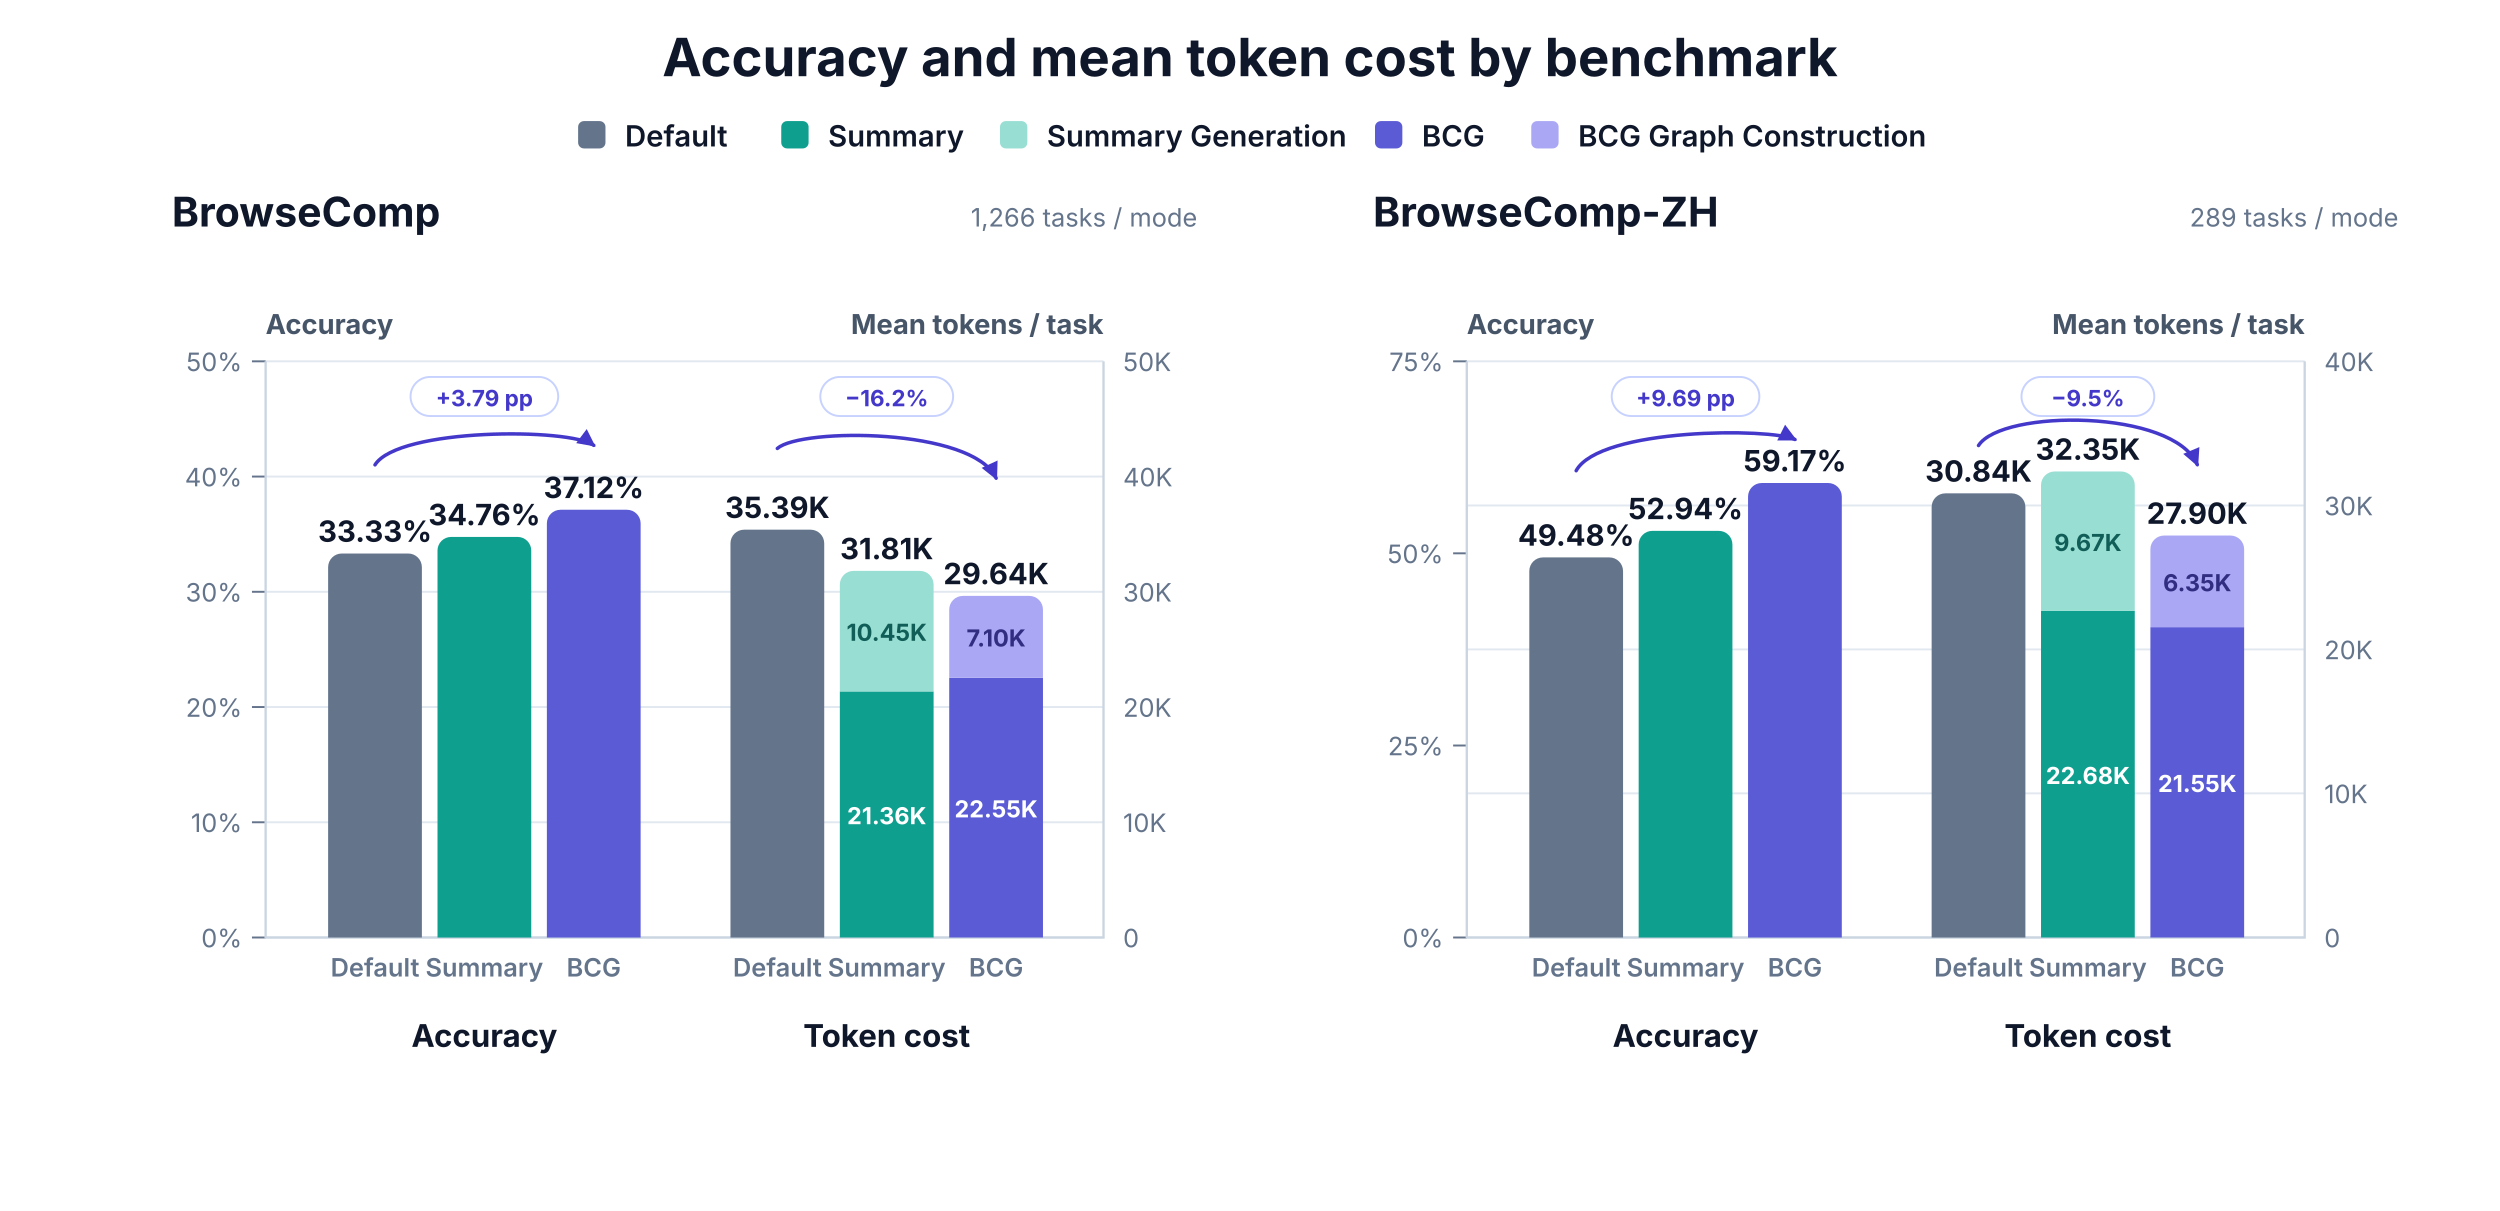
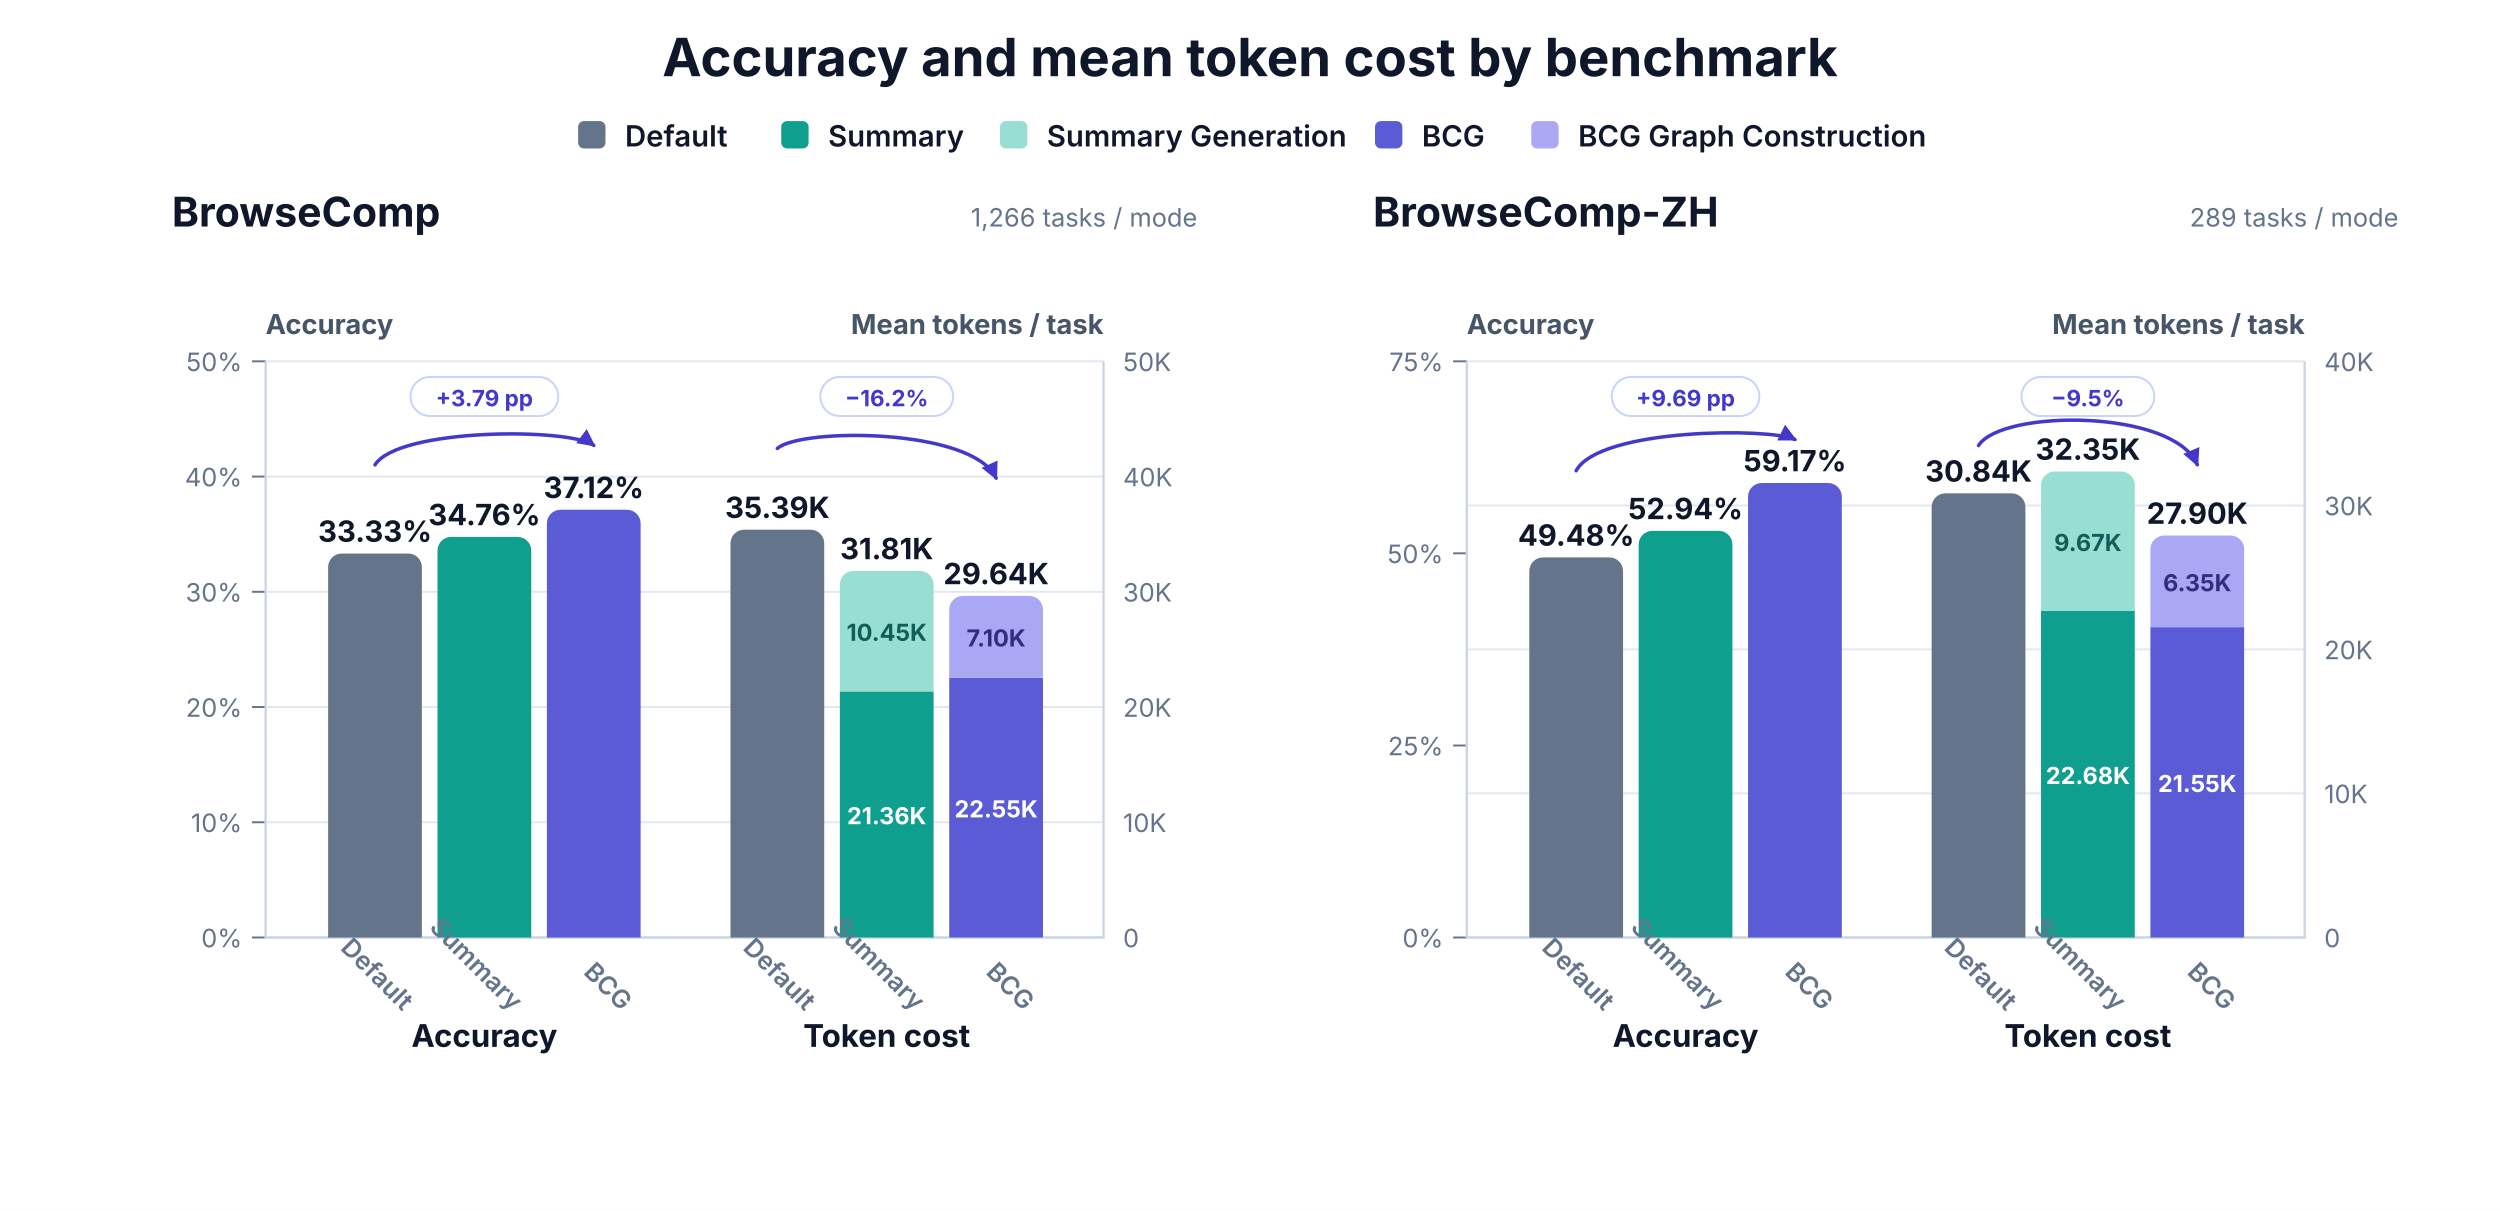
<svg xmlns="http://www.w3.org/2000/svg" width="1280" height="620" viewBox="0 0 1280 620" role="img" aria-labelledby="title desc">
  <rect width="1280" height="620" fill="#ffffff" />
  <g font-family="Inter,Arial,sans-serif">
    <defs>
      <marker id="improvement-arrow" viewBox="0 0 8 8" refX="7" refY="4" markerWidth="5" markerHeight="5" orient="auto">
        <path d="M0 0L8 4L0 8Z" fill="#4338ca" />
      </marker>
    </defs>
    <text x="640" y="39" text-anchor="middle" fill="#0f172a" font-size="27" font-weight="700">Accuracy and mean token cost by benchmark</text>
    <rect x="296" y="62" width="14" height="14" rx="3" fill="#64748b" />
    <text x="320" y="75" fill="#0f172a" font-size="15" font-weight="600">Default</text>
    <rect x="400" y="62" width="14" height="14" rx="3" fill="#0f9f8f" />
    <text x="424" y="75" fill="#0f172a" font-size="15" font-weight="600">Summary</text>
    <rect x="512" y="62" width="14" height="14" rx="3" fill="#99ded3" />
    <text x="536" y="75" fill="#0f172a" font-size="15" font-weight="600">Summary Generation</text>
    <rect x="704" y="62" width="14" height="14" rx="3" fill="#5b5bd6" />
    <text x="728" y="75" fill="#0f172a" font-size="15" font-weight="600">BCG</text>
    <rect x="784" y="62" width="14" height="14" rx="3" fill="#aaa8f4" />
    <text x="808" y="75" fill="#0f172a" font-size="15" font-weight="600">BCG Graph Construction</text>
    <text x="88" y="116" fill="#0f172a" font-size="21" font-weight="700">BrowseComp</text>
    <text x="613" y="116" text-anchor="end" fill="#64748b" font-size="13">1,266 tasks / mode</text>
    <text x="136.0" y="171" fill="#475569" font-size="14" font-weight="700">Accuracy</text>
    <text x="565.0" y="171" text-anchor="end" fill="#475569" font-size="14" font-weight="700">Mean tokens / task</text>
    <path d="M136.0 480.0H565.0" stroke="#e2e8f0" stroke-width="1" />
    <text x="575.0" y="485.0" fill="#64748b" font-size="13">0</text>
    <path d="M136.0 421.0H565.0" stroke="#e2e8f0" stroke-width="1" />
    <text x="575.0" y="426.0" fill="#64748b" font-size="13">10K</text>
    <path d="M136.0 362.0H565.0" stroke="#e2e8f0" stroke-width="1" />
    <text x="575.0" y="367.0" fill="#64748b" font-size="13">20K</text>
    <path d="M136.0 303.0H565.0" stroke="#e2e8f0" stroke-width="1" />
    <text x="575.0" y="308.0" fill="#64748b" font-size="13">30K</text>
    <path d="M136.0 244.0H565.0" stroke="#e2e8f0" stroke-width="1" />
    <text x="575.0" y="249.0" fill="#64748b" font-size="13">40K</text>
    <path d="M136.0 185.0H565.0" stroke="#e2e8f0" stroke-width="1" />
    <text x="575.0" y="190.0" fill="#64748b" font-size="13">50K</text>
    <path d="M129.0 480.0H136.0" stroke="#64748b" stroke-width="1" />
    <text x="124.0" y="485.0" text-anchor="end" fill="#64748b" font-size="13">0%</text>
    <path d="M129.0 421.0H136.0" stroke="#64748b" stroke-width="1" />
    <text x="124.0" y="426.0" text-anchor="end" fill="#64748b" font-size="13">10%</text>
    <path d="M129.0 362.0H136.0" stroke="#64748b" stroke-width="1" />
    <text x="124.0" y="367.0" text-anchor="end" fill="#64748b" font-size="13">20%</text>
    <path d="M129.0 303.0H136.0" stroke="#64748b" stroke-width="1" />
    <text x="124.0" y="308.0" text-anchor="end" fill="#64748b" font-size="13">30%</text>
    <path d="M129.0 244.0H136.0" stroke="#64748b" stroke-width="1" />
    <text x="124.0" y="249.0" text-anchor="end" fill="#64748b" font-size="13">40%</text>
    <path d="M129.0 185.0H136.0" stroke="#64748b" stroke-width="1" />
    <text x="124.0" y="190.0" text-anchor="end" fill="#64748b" font-size="13">50%</text>
    <path d="M136.0 185.0V480.0H565.0V185.0" fill="none" stroke="#cbd5e1" stroke-width="1.2" />
    <path d="M168.0 480.0V290.4a7 7 0 0 1 7 -7h34.0a7 7 0 0 1 7 7V480.0Z" fill="#64748b" />
    <text x="192.0" y="277.4" text-anchor="middle" fill="#0f172a" font-size="15" font-weight="700">33.33%</text>
-     <text x="192.0" y="500" text-anchor="middle" fill="#64748b" font-size="13" font-weight="600">Default</text>
+     <text x="206.0" y="518.0" text-anchor="end" transform="rotate(45 206.0 518.0)" fill="#64748b" font-size="13" font-weight="600">Default</text>
    <path d="M224.0 480.0V281.9a7 7 0 0 1 7 -7h34.0a7 7 0 0 1 7 7V480.0Z" fill="#0f9f8f" />
    <text x="248.0" y="268.9" text-anchor="middle" fill="#0f172a" font-size="15" font-weight="700">34.76%</text>
-     <text x="248.0" y="500" text-anchor="middle" fill="#64748b" font-size="13" font-weight="600">Summary</text>
+     <text x="262.0" y="518.0" text-anchor="end" transform="rotate(45 262.0 518.0)" fill="#64748b" font-size="13" font-weight="600">Summary</text>
    <path d="M280.0 480.0V268.0a7 7 0 0 1 7 -7h34.0a7 7 0 0 1 7 7V480.0Z" fill="#5b5bd6" />
    <text x="304.0" y="255.0" text-anchor="middle" fill="#0f172a" font-size="15" font-weight="700">37.12%</text>
-     <text x="304.0" y="500" text-anchor="middle" fill="#64748b" font-size="13" font-weight="600">BCG</text>
+     <text x="318.0" y="518.0" text-anchor="end" transform="rotate(45 318.0 518.0)" fill="#64748b" font-size="13" font-weight="600">BCG</text>
    <path d="M192.0 238.0 C204.0 219.0, 292.0 219.0, 304.0 228.0" fill="none" stroke="#4338ca" stroke-width="1.8" stroke-linecap="round" marker-end="url(#improvement-arrow)" />
    <rect x="210.2" y="193.0" width="75.6" height="20" rx="10" fill="#ffffff" stroke="#c7d2fe" />
    <text x="248.0" y="208.0" text-anchor="middle" fill="#4338ca" font-size="11.5" font-weight="700">+3.79 pp</text>
    <path d="M374.0 480.0V278.2a7 7 0 0 1 7 -7h34.0a7 7 0 0 1 7 7V480.0Z" fill="#64748b" />
    <text x="398.0" y="265.2" text-anchor="middle" fill="#0f172a" font-size="15" font-weight="700">35.39K</text>
-     <text x="398.0" y="500" text-anchor="middle" fill="#64748b" font-size="13" font-weight="600">Default</text>
+     <text x="412.0" y="518.0" text-anchor="end" transform="rotate(45 412.0 518.0)" fill="#64748b" font-size="13" font-weight="600">Default</text>
    <text x="248.0" y="536" text-anchor="middle" fill="#0f172a" font-size="16" font-weight="700">Accuracy</text>
    <text x="454.0" y="536" text-anchor="middle" fill="#0f172a" font-size="16" font-weight="700">Token cost</text>
    <rect x="430.0" y="354.0" width="48.0" height="126.0" fill="#0f9f8f" />
    <path d="M430.0 354.0V299.3a7 7 0 0 1 7 -7h34.0a7 7 0 0 1 7 7V354.0Z" fill="#99ded3" />
    <text x="454.0" y="286.3" text-anchor="middle" fill="#0f172a" font-size="15" font-weight="700">31.81K</text>
    <text x="454.0" y="422.0" text-anchor="middle" fill="#ffffff" font-size="12" font-weight="700">21.36K</text>
    <text x="454.0" y="328.1" text-anchor="middle" fill="#115e59" font-size="12" font-weight="700">10.45K</text>
-     <text x="454.0" y="500" text-anchor="middle" fill="#64748b" font-size="13" font-weight="600">Summary</text>
+     <text x="468.0" y="518.0" text-anchor="end" transform="rotate(45 468.0 518.0)" fill="#64748b" font-size="13" font-weight="600">Summary</text>
    <rect x="486.0" y="347.0" width="48.0" height="133.0" fill="#5b5bd6" />
    <path d="M486.0 347.0V312.1a7 7 0 0 1 7 -7h34.0a7 7 0 0 1 7 7V347.0Z" fill="#aaa8f4" />
    <text x="510.0" y="299.1" text-anchor="middle" fill="#0f172a" font-size="15" font-weight="700">29.64K</text>
    <text x="510.0" y="418.5" text-anchor="middle" fill="#ffffff" font-size="12" font-weight="700">22.55K</text>
    <text x="510.0" y="331.0" text-anchor="middle" fill="#312e81" font-size="12" font-weight="700">7.10K</text>
-     <text x="510.0" y="500" text-anchor="middle" fill="#64748b" font-size="13" font-weight="600">BCG</text>
+     <text x="524.0" y="518.0" text-anchor="end" transform="rotate(45 524.0 518.0)" fill="#64748b" font-size="13" font-weight="600">BCG</text>
    <path d="M398.0 229.6 C410.0 219.0, 498.0 219.0, 510.0 244.8" fill="none" stroke="#4338ca" stroke-width="1.8" stroke-linecap="round" marker-end="url(#improvement-arrow)" />
    <rect x="420.0" y="193.0" width="68.0" height="20" rx="10" fill="#ffffff" stroke="#c7d2fe" />
    <text x="454.0" y="208.0" text-anchor="middle" fill="#4338ca" font-size="11.5" font-weight="700">−16.2%</text>
    <text x="703" y="116" fill="#0f172a" font-size="21" font-weight="700">BrowseComp-ZH</text>
    <text x="1228" y="116" text-anchor="end" fill="#64748b" font-size="13">289 tasks / mode</text>
    <text x="751.0" y="171" fill="#475569" font-size="14" font-weight="700">Accuracy</text>
    <text x="1180.0" y="171" text-anchor="end" fill="#475569" font-size="14" font-weight="700">Mean tokens / task</text>
    <path d="M751.0 480.0H1180.0" stroke="#e2e8f0" stroke-width="1" />
    <text x="1190.0" y="485.0" fill="#64748b" font-size="13">0</text>
    <path d="M751.0 406.2H1180.0" stroke="#e2e8f0" stroke-width="1" />
    <text x="1190.0" y="411.2" fill="#64748b" font-size="13">10K</text>
    <path d="M751.0 332.5H1180.0" stroke="#e2e8f0" stroke-width="1" />
    <text x="1190.0" y="337.5" fill="#64748b" font-size="13">20K</text>
    <path d="M751.0 258.8H1180.0" stroke="#e2e8f0" stroke-width="1" />
    <text x="1190.0" y="263.8" fill="#64748b" font-size="13">30K</text>
    <path d="M751.0 185.0H1180.0" stroke="#e2e8f0" stroke-width="1" />
    <text x="1190.0" y="190.0" fill="#64748b" font-size="13">40K</text>
    <path d="M744.0 480.0H751.0" stroke="#64748b" stroke-width="1" />
    <text x="739.0" y="485.0" text-anchor="end" fill="#64748b" font-size="13">0%</text>
    <path d="M744.0 381.7H751.0" stroke="#64748b" stroke-width="1" />
    <text x="739.0" y="386.7" text-anchor="end" fill="#64748b" font-size="13">25%</text>
    <path d="M744.0 283.3H751.0" stroke="#64748b" stroke-width="1" />
    <text x="739.0" y="288.3" text-anchor="end" fill="#64748b" font-size="13">50%</text>
    <path d="M744.0 185.0H751.0" stroke="#64748b" stroke-width="1" />
    <text x="739.0" y="190.0" text-anchor="end" fill="#64748b" font-size="13">75%</text>
    <path d="M751.0 185.0V480.0H1180.0V185.0" fill="none" stroke="#cbd5e1" stroke-width="1.2" />
    <path d="M783.0 480.0V292.4a7 7 0 0 1 7 -7h34.0a7 7 0 0 1 7 7V480.0Z" fill="#64748b" />
    <text x="807.0" y="279.4" text-anchor="middle" fill="#0f172a" font-size="15" font-weight="700">49.48%</text>
-     <text x="807.0" y="500" text-anchor="middle" fill="#64748b" font-size="13" font-weight="600">Default</text>
+     <text x="821.0" y="518.0" text-anchor="end" transform="rotate(45 821.0 518.0)" fill="#64748b" font-size="13" font-weight="600">Default</text>
    <path d="M839.0 480.0V278.8a7 7 0 0 1 7 -7h34.0a7 7 0 0 1 7 7V480.0Z" fill="#0f9f8f" />
    <text x="863.0" y="265.8" text-anchor="middle" fill="#0f172a" font-size="15" font-weight="700">52.94%</text>
-     <text x="863.0" y="500" text-anchor="middle" fill="#64748b" font-size="13" font-weight="600">Summary</text>
+     <text x="877.0" y="518.0" text-anchor="end" transform="rotate(45 877.0 518.0)" fill="#64748b" font-size="13" font-weight="600">Summary</text>
    <path d="M895.0 480.0V254.3a7 7 0 0 1 7 -7h34.0a7 7 0 0 1 7 7V480.0Z" fill="#5b5bd6" />
    <text x="919.0" y="241.3" text-anchor="middle" fill="#0f172a" font-size="15" font-weight="700">59.17%</text>
-     <text x="919.0" y="500" text-anchor="middle" fill="#64748b" font-size="13" font-weight="600">BCG</text>
+     <text x="933.0" y="518.0" text-anchor="end" transform="rotate(45 933.0 518.0)" fill="#64748b" font-size="13" font-weight="600">BCG</text>
    <path d="M807.0 241.0 C819.0 219.0, 907.0 219.0, 919.0 225.0" fill="none" stroke="#4338ca" stroke-width="1.8" stroke-linecap="round" marker-end="url(#improvement-arrow)" />
    <rect x="825.2" y="193.0" width="75.6" height="20" rx="10" fill="#ffffff" stroke="#c7d2fe" />
    <text x="863.0" y="208.0" text-anchor="middle" fill="#4338ca" font-size="11.5" font-weight="700">+9.69 pp</text>
    <path d="M989.0 480.0V259.6a7 7 0 0 1 7 -7h34.0a7 7 0 0 1 7 7V480.0Z" fill="#64748b" />
    <text x="1013.0" y="246.6" text-anchor="middle" fill="#0f172a" font-size="15" font-weight="700">30.84K</text>
-     <text x="1013.0" y="500" text-anchor="middle" fill="#64748b" font-size="13" font-weight="600">Default</text>
+     <text x="1027.0" y="518.0" text-anchor="end" transform="rotate(45 1027.0 518.0)" fill="#64748b" font-size="13" font-weight="600">Default</text>
    <text x="863.0" y="536" text-anchor="middle" fill="#0f172a" font-size="16" font-weight="700">Accuracy</text>
    <text x="1069.0" y="536" text-anchor="middle" fill="#0f172a" font-size="16" font-weight="700">Token cost</text>
    <rect x="1045.0" y="312.8" width="48.0" height="167.2" fill="#0f9f8f" />
    <path d="M1045.0 312.8V248.4a7 7 0 0 1 7 -7h34.0a7 7 0 0 1 7 7V312.8Z" fill="#99ded3" />
    <text x="1069.0" y="235.4" text-anchor="middle" fill="#0f172a" font-size="15" font-weight="700">32.35K</text>
    <text x="1069.0" y="401.4" text-anchor="middle" fill="#ffffff" font-size="12" font-weight="700">22.68K</text>
    <text x="1069.0" y="282.1" text-anchor="middle" fill="#115e59" font-size="12" font-weight="700">9.67K</text>
-     <text x="1069.0" y="500" text-anchor="middle" fill="#64748b" font-size="13" font-weight="600">Summary</text>
+     <text x="1083.0" y="518.0" text-anchor="end" transform="rotate(45 1083.0 518.0)" fill="#64748b" font-size="13" font-weight="600">Summary</text>
    <rect x="1101.0" y="321.1" width="48.0" height="158.9" fill="#5b5bd6" />
    <path d="M1101.0 321.1V281.2a7 7 0 0 1 7 -7h34.0a7 7 0 0 1 7 7V321.1Z" fill="#aaa8f4" />
    <text x="1125.0" y="268.2" text-anchor="middle" fill="#0f172a" font-size="15" font-weight="700">27.90K</text>
    <text x="1125.0" y="405.5" text-anchor="middle" fill="#ffffff" font-size="12" font-weight="700">21.55K</text>
    <text x="1125.0" y="302.7" text-anchor="middle" fill="#312e81" font-size="12" font-weight="700">6.35K</text>
-     <text x="1125.0" y="500" text-anchor="middle" fill="#64748b" font-size="13" font-weight="600">BCG</text>
+     <text x="1139.0" y="518.0" text-anchor="end" transform="rotate(45 1139.0 518.0)" fill="#64748b" font-size="13" font-weight="600">BCG</text>
    <path d="M1013.0 228.1 C1025.0 209.4, 1113.0 209.4, 1125.0 237.9" fill="none" stroke="#4338ca" stroke-width="1.8" stroke-linecap="round" marker-end="url(#improvement-arrow)" />
    <rect x="1035.0" y="193.0" width="68.0" height="20" rx="10" fill="#ffffff" stroke="#c7d2fe" />
    <text x="1069.0" y="208.0" text-anchor="middle" fill="#4338ca" font-size="11.5" font-weight="700">−9.5%</text>
  </g>
</svg>
